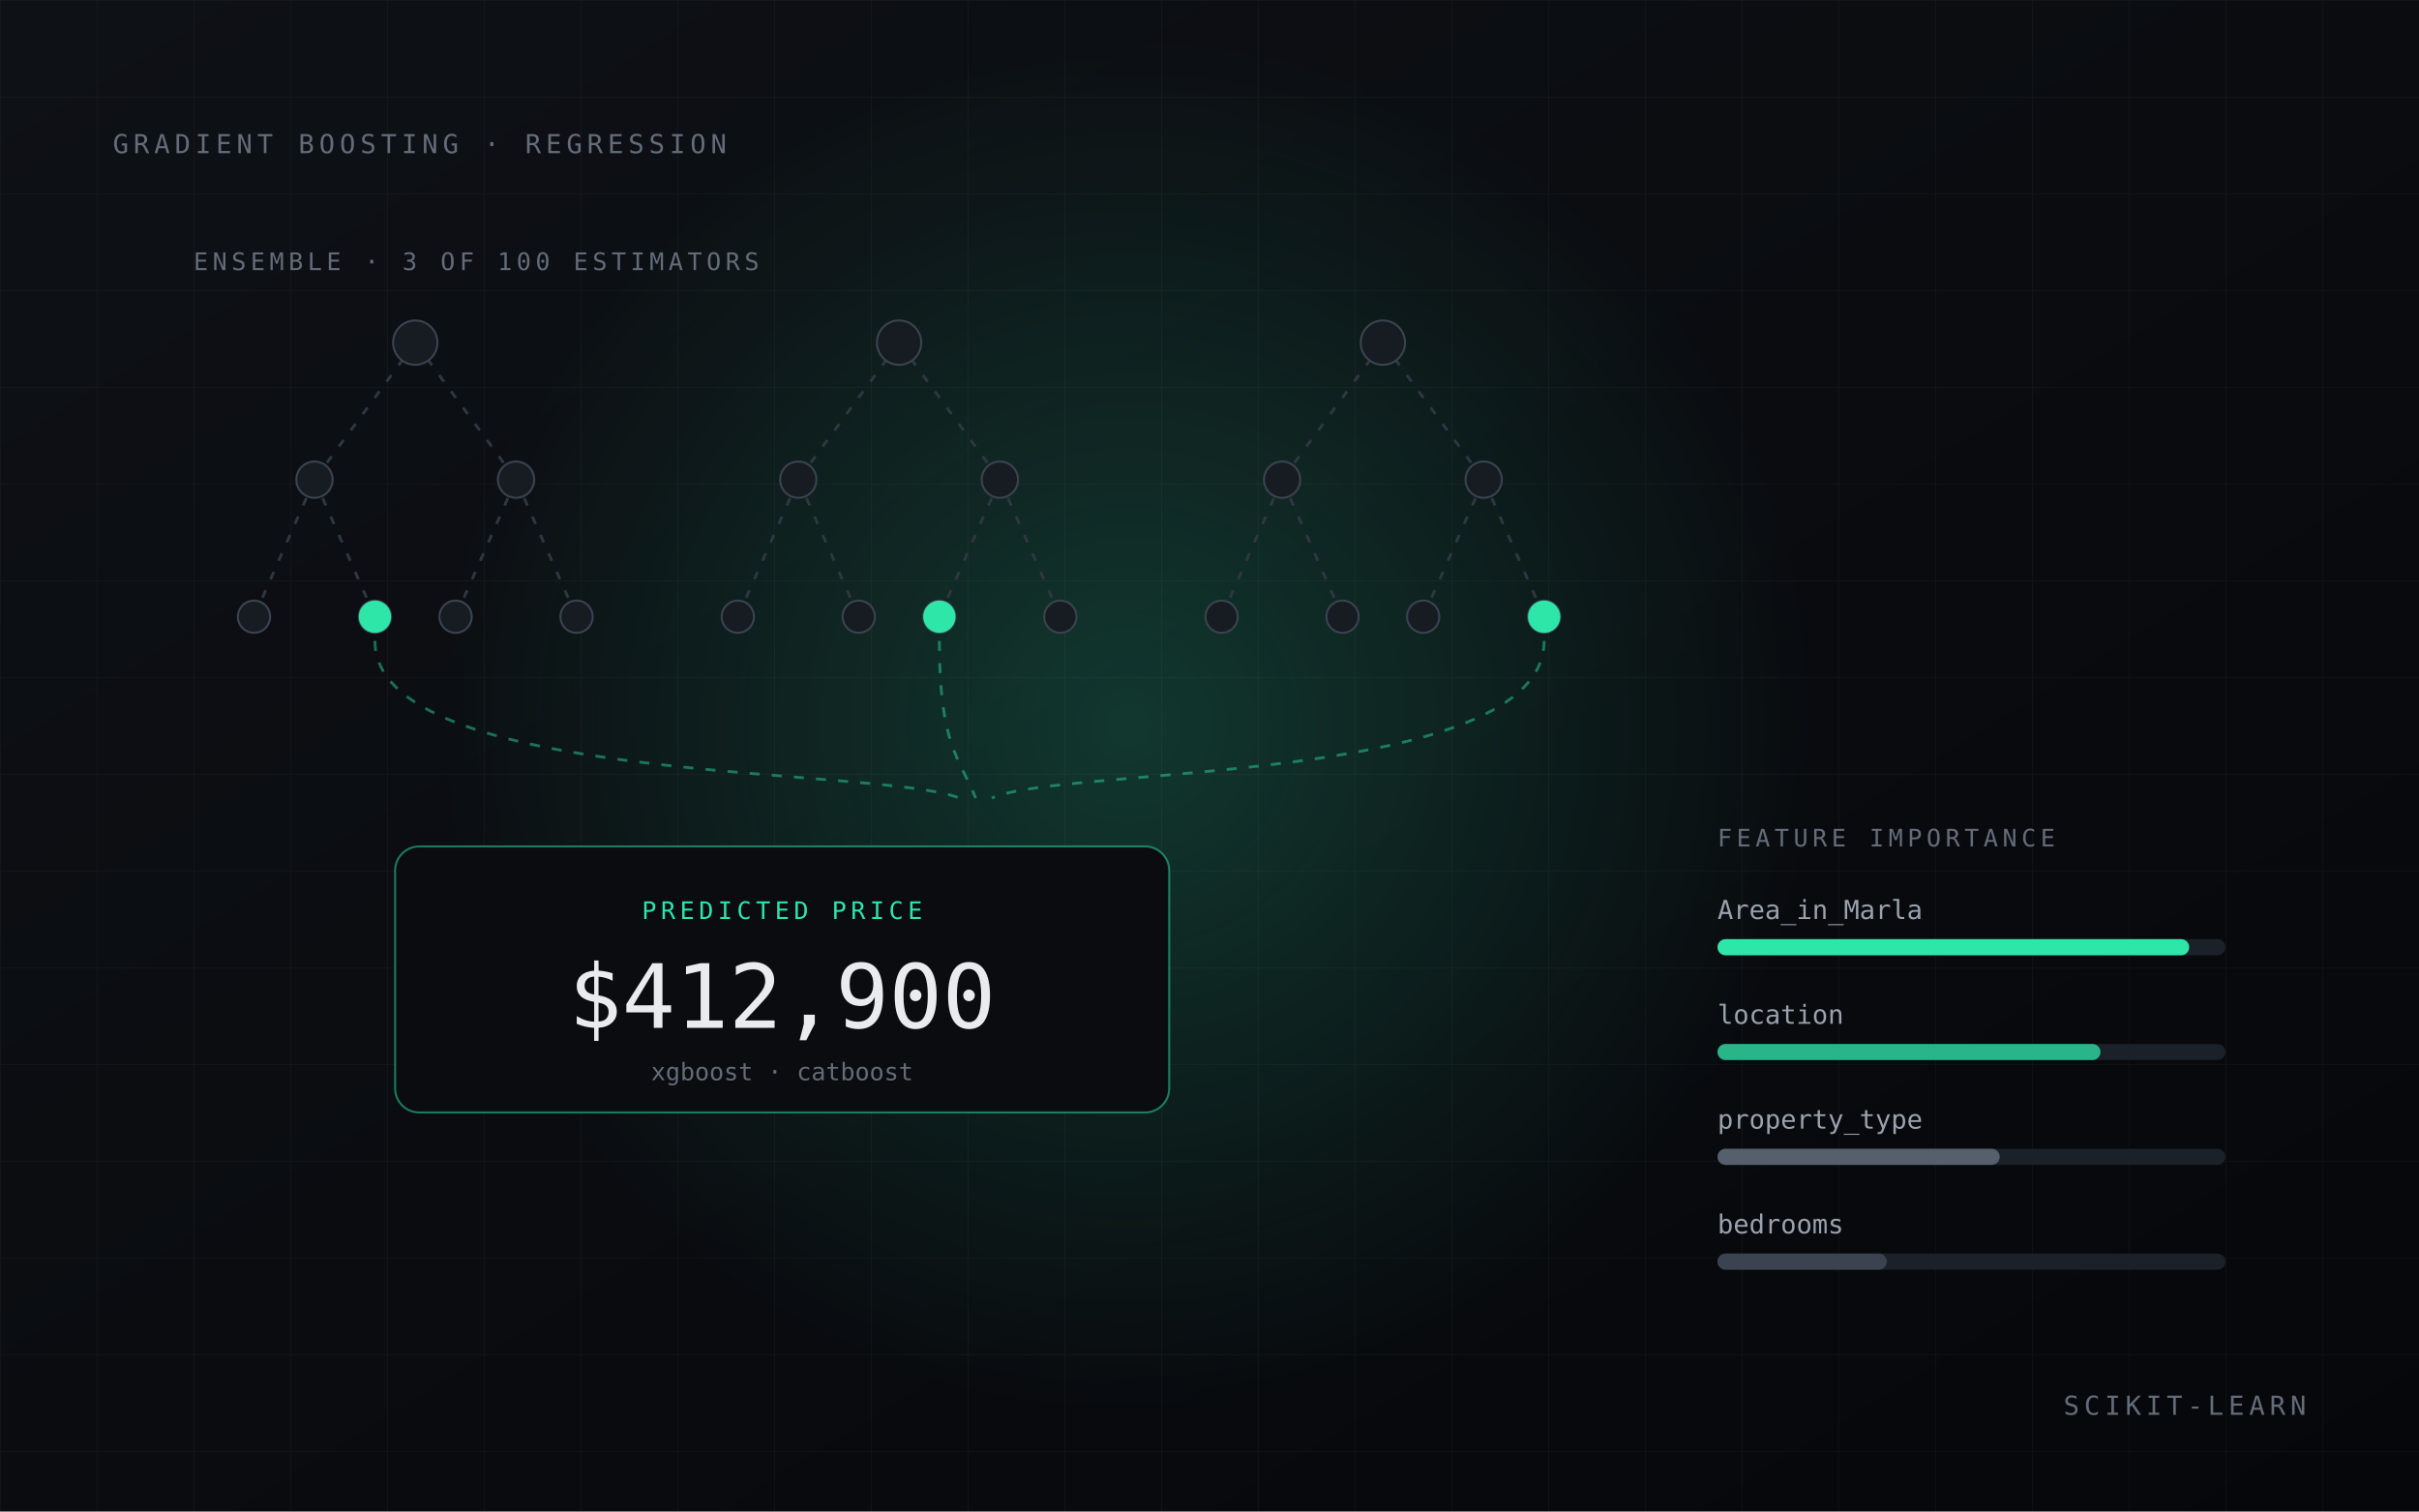
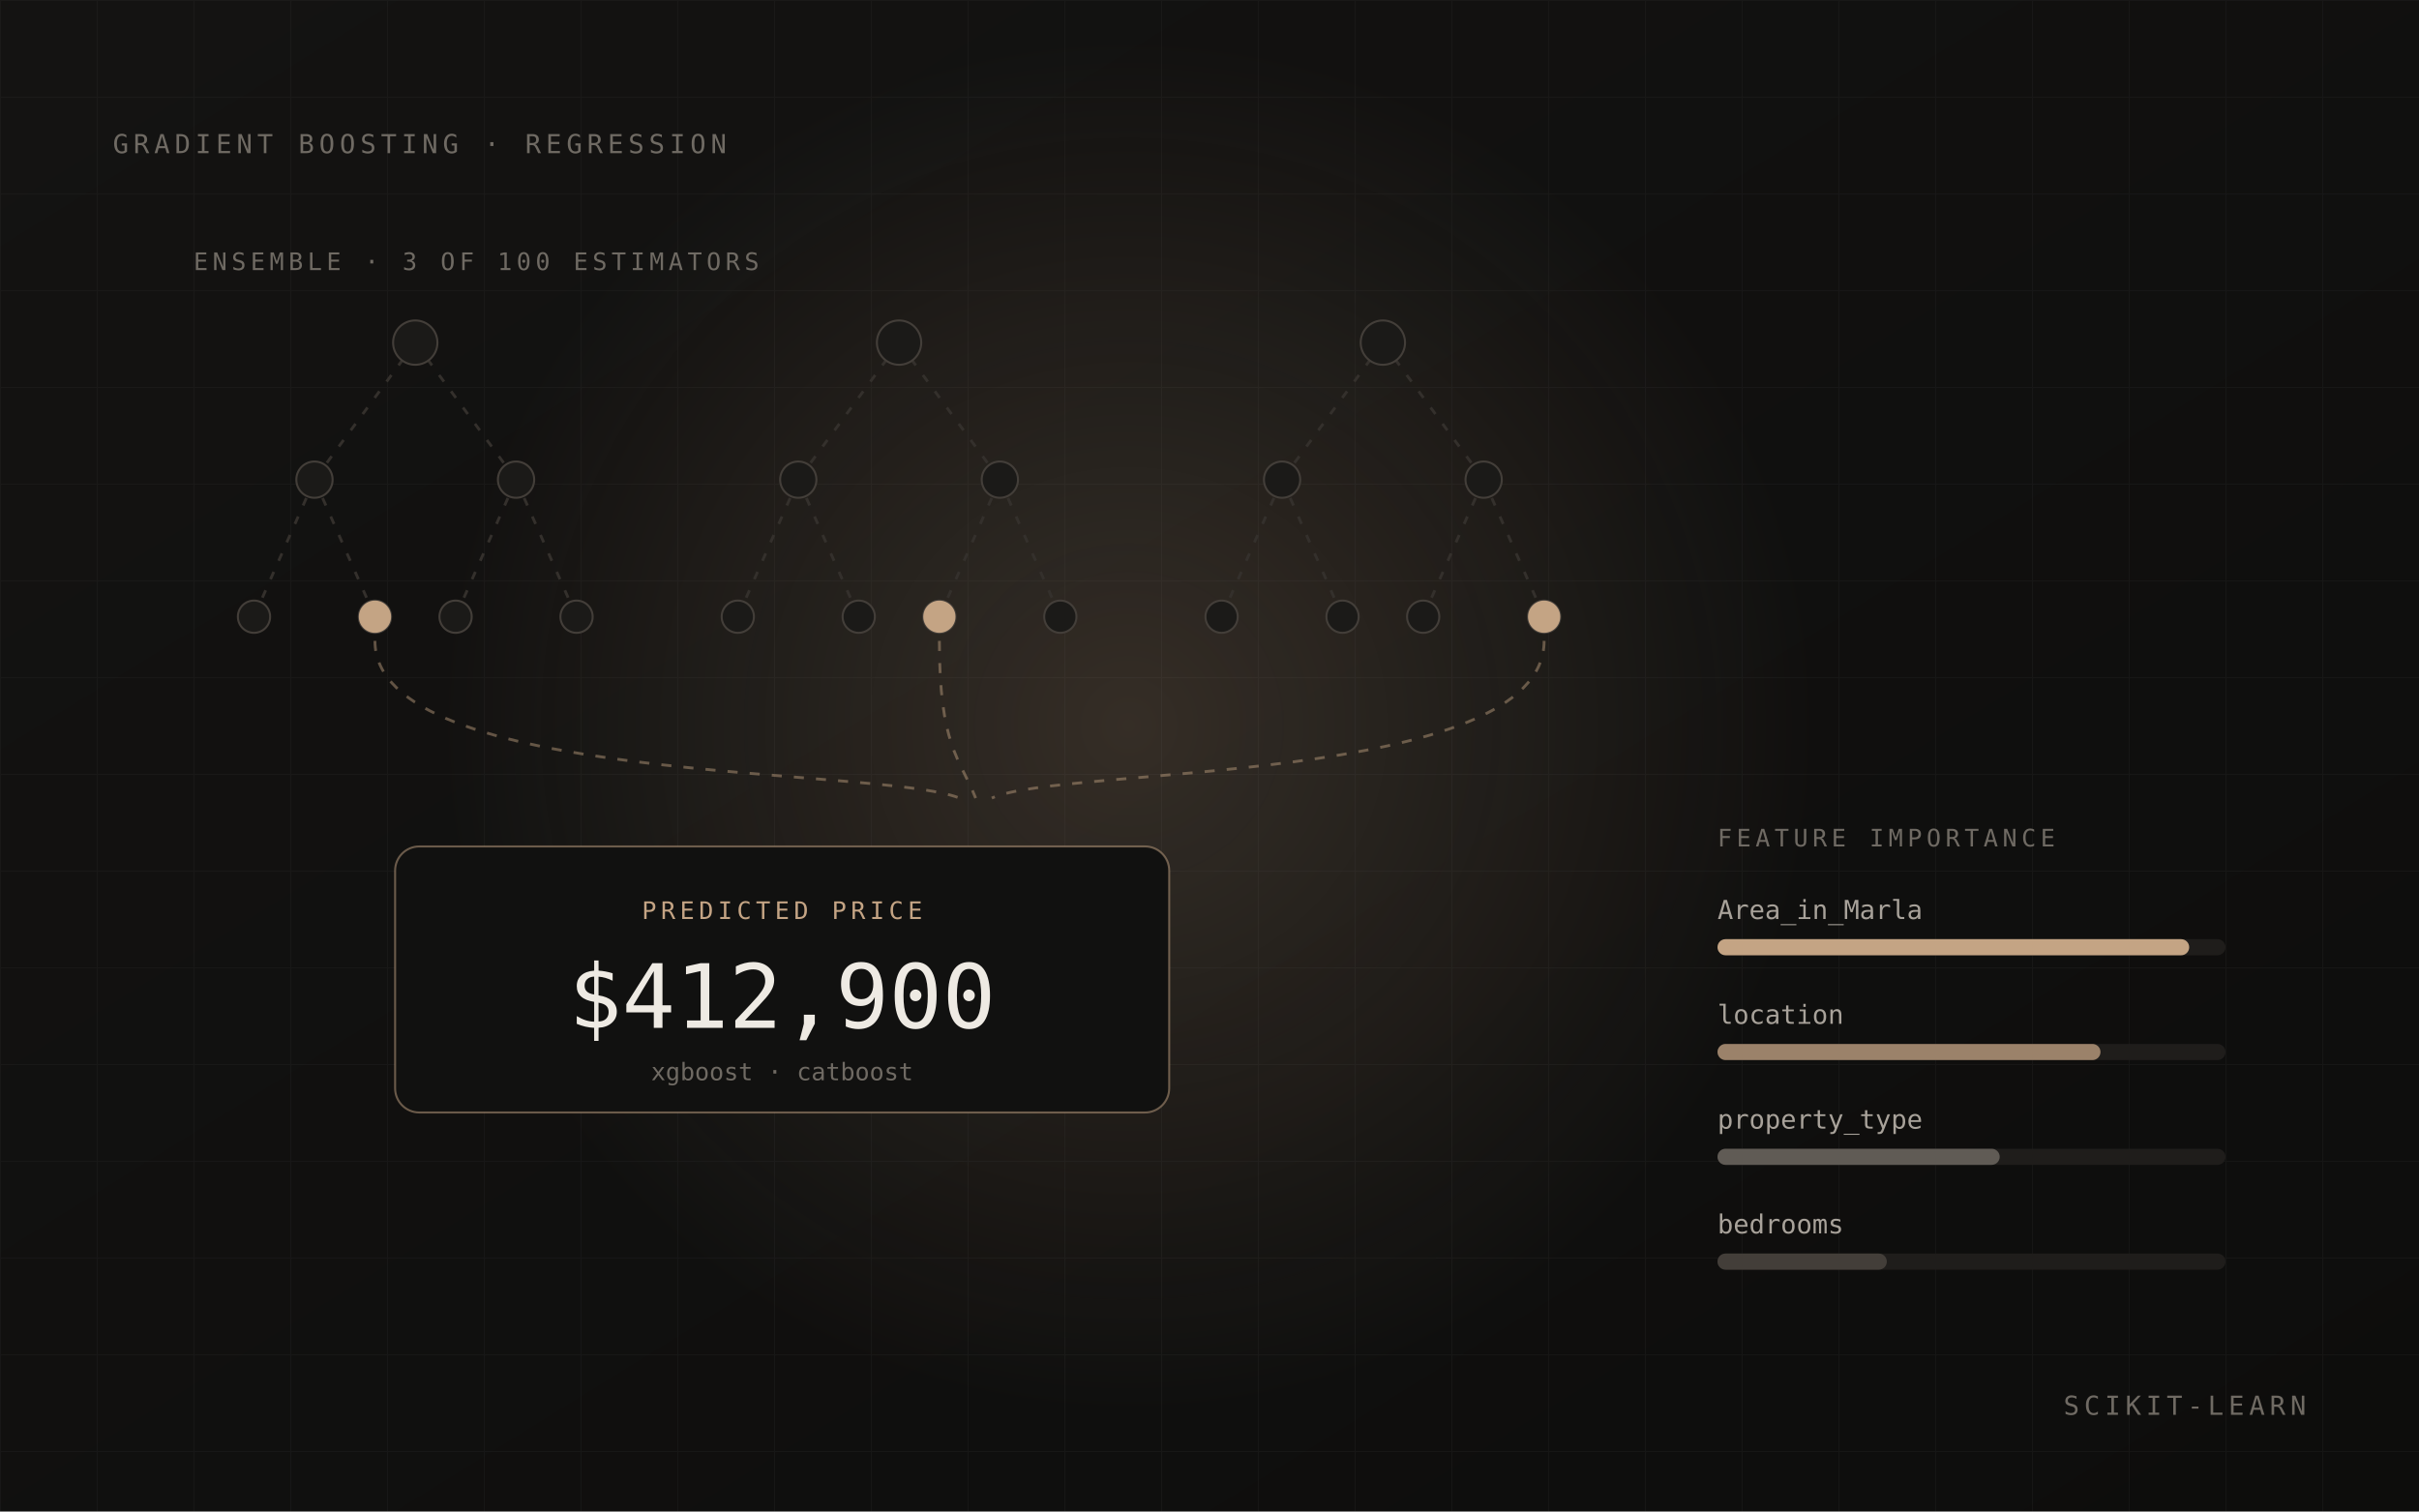
<svg xmlns="http://www.w3.org/2000/svg" viewBox="0 0 1200 750" role="img" aria-label="Ensemble of decision trees producing a price estimate with feature importances">
  <style>
    @keyframes dashflow { to { stroke-dashoffset: -40; } }
    @keyframes pulse { 0%,100% { opacity:.16 } 50% { opacity:.5 } }
    @keyframes blink { 0%,100% { opacity:1 } 50% { opacity:.3 } }
    @keyframes bar { 0%,100% { transform:scaleY(.55) } 50% { transform:scaleY(1) } }
    @keyframes glow { 0%,100% { opacity:.55 } 50% { opacity:1 } }
    @keyframes wk { 0%,100% { opacity:.72 } 50% { opacity:1 } }
    @keyframes ring { 0%,100% { opacity:.45 } 50% { opacity:1 } }
    @keyframes evals { 0%,100% { transform:scaleY(.9) } 50% { transform:scaleY(1.06) } }
    .flow { animation: dashflow 1.5s linear infinite; }
    .flow-slow { animation: dashflow 3s linear infinite; }
    .pulse { animation: pulse 3.6s ease-in-out infinite; }
    .blink { animation: blink 2.2s ease-in-out infinite; }
    .glow { animation: glow 2.8s ease-in-out infinite; }
    .wk { animation: wk 3s ease-in-out infinite; }
    .ring { animation: ring 4.2s ease-in-out infinite; }
    .bar { transform-box: fill-box; transform-origin: center; animation: bar 1.9s ease-in-out infinite; }
    .evalbar { transform-box: fill-box; transform-origin: top center; animation: evals 4.5s ease-in-out infinite; }
    @media (prefers-reduced-motion: reduce) { * { animation: none !important; } }
  </style>
  <defs>
    <linearGradient id="hp-bg" x1="0" y1="0" x2="1" y2="1">
-       <stop offset="0" stop-color="#0E1116" />
-       <stop offset="1" stop-color="#06070A" />
+       <stop offset="0" stop-color="#141312" />
+       <stop offset="1" stop-color="#0D0D0C" />
    </linearGradient>
    <pattern id="hp-grid" width="48" height="48" patternUnits="userSpaceOnUse">
      <path d="M48 0H0V48" fill="none" stroke="#FFFFFF" stroke-opacity=".035" stroke-width="1" />
    </pattern>
    <radialGradient id="hp-glow" cx=".5" cy=".5" r=".5">
-       <stop offset="0" stop-color="#2EE6A8" stop-opacity=".2" />
-       <stop offset="1" stop-color="#2EE6A8" stop-opacity="0" />
+       <stop offset="0" stop-color="#C4A484" stop-opacity=".2" />
+       <stop offset="1" stop-color="#C4A484" stop-opacity="0" />
    </radialGradient>
  </defs>
  <rect width="1200" height="750" fill="url(#hp-bg)" />
  <rect width="1200" height="750" fill="url(#hp-grid)" />
  <circle class="glow" cx="560" cy="360" r="340" fill="url(#hp-glow)" />
  <g transform="translate(96 150)">
-     <text x="0" y="-16" font-family="ui-monospace,'JetBrains Mono',monospace" font-size="12" letter-spacing="2.2" fill="#646C79">ENSEMBLE · 3 OF 100 ESTIMATORS</text>
-     <g stroke="#2F3742" stroke-width="1.4" fill="none" stroke-dasharray="4 6">
+     <text x="0" y="-16" font-family="ui-monospace,'JetBrains Mono',monospace" font-size="12" letter-spacing="2.2" fill="#6F6A63">ENSEMBLE · 3 OF 100 ESTIMATORS</text>
+     <g stroke="#34302C" stroke-width="1.4" fill="none" stroke-dasharray="4 6">
      <g transform="translate(0 0)">
        <path class="flow-slow" d="M110 20 L 60 88 M110 20 L 160 88 M60 88 L 30 156 M60 88 L 90 156 M160 88 L 130 156 M160 88 L 190 156" />
      </g>
      <g transform="translate(240 0)">
        <path class="flow-slow" style="animation-delay:.6s" d="M110 20 L 60 88 M110 20 L 160 88 M60 88 L 30 156 M60 88 L 90 156 M160 88 L 130 156 M160 88 L 190 156" />
      </g>
      <g transform="translate(480 0)">
        <path class="flow-slow" style="animation-delay:1.2s" d="M110 20 L 60 88 M110 20 L 160 88 M60 88 L 30 156 M60 88 L 90 156 M160 88 L 130 156 M160 88 L 190 156" />
      </g>
    </g>
-     <g fill="#171C23" stroke="#3A434F">
+     <g fill="#1B1A18" stroke="#433E39">
      <g>
        <circle cx="110" cy="20" r="11" />
        <circle cx="60" cy="88" r="9" />
        <circle cx="160" cy="88" r="9" />
        <circle cx="30" cy="156" r="8" />
        <circle cx="90" cy="156" r="8" />
        <circle cx="130" cy="156" r="8" />
        <circle cx="190" cy="156" r="8" />
      </g>
      <g transform="translate(240 0)">
        <circle cx="110" cy="20" r="11" />
        <circle cx="60" cy="88" r="9" />
        <circle cx="160" cy="88" r="9" />
        <circle cx="30" cy="156" r="8" />
        <circle cx="90" cy="156" r="8" />
        <circle cx="130" cy="156" r="8" />
        <circle cx="190" cy="156" r="8" />
      </g>
      <g transform="translate(480 0)">
        <circle cx="110" cy="20" r="11" />
        <circle cx="60" cy="88" r="9" />
        <circle cx="160" cy="88" r="9" />
        <circle cx="30" cy="156" r="8" />
        <circle cx="90" cy="156" r="8" />
        <circle cx="130" cy="156" r="8" />
        <circle cx="190" cy="156" r="8" />
      </g>
    </g>
-     <g fill="#2EE6A8">
+     <g fill="#C4A484">
      <circle class="blink" cx="90" cy="156" r="8" />
      <circle class="blink" style="animation-delay:.4s" cx="370" cy="156" r="8" />
      <circle class="blink" style="animation-delay:.8s" cx="670" cy="156" r="8" />
    </g>
-     <g class="flow" stroke="#2EE6A8" stroke-opacity=".45" stroke-width="1.4" stroke-dasharray="5 6" fill="none">
+     <g class="flow" stroke="#C4A484" stroke-opacity=".45" stroke-width="1.4" stroke-dasharray="5 6" fill="none">
      <path d="M90 168 C 90 240, 340 230, 380 246" />
      <path d="M370 168 C 370 220, 380 226, 388 246" />
      <path d="M670 168 C 670 240, 430 230, 396 246" />
    </g>
  </g>
  <g transform="translate(388 420)" font-family="ui-monospace,'JetBrains Mono',monospace">
-     <rect class="glow" x="-192" y="0" width="384" height="132" rx="12" fill="#0A0C10" stroke="#2EE6A8" stroke-opacity=".5" />
-     <text x="0" y="36" text-anchor="middle" font-size="12" letter-spacing="2.2" fill="#2EE6A8">PREDICTED PRICE</text>
-     <text x="0" y="90" text-anchor="middle" font-size="44" fill="#E9EBEE">$412,900</text>
-     <text x="0" y="116" text-anchor="middle" font-size="12" fill="#646C79">xgboost · catboost</text>
+     <rect class="glow" x="-192" y="0" width="384" height="132" rx="12" fill="#111110" stroke="#C4A484" stroke-opacity=".5" />
+     <text x="0" y="36" text-anchor="middle" font-size="12" letter-spacing="2.2" fill="#C4A484">PREDICTED PRICE</text>
+     <text x="0" y="90" text-anchor="middle" font-size="44" fill="#EEEAE3">$412,900</text>
+     <text x="0" y="116" text-anchor="middle" font-size="12" fill="#6F6A63">xgboost · catboost</text>
  </g>
  <g transform="translate(852 420)" font-family="ui-monospace,'JetBrains Mono',monospace">
-     <text x="0" y="0" font-size="12" letter-spacing="2.2" fill="#646C79">FEATURE IMPORTANCE</text>
+     <text x="0" y="0" font-size="12" letter-spacing="2.2" fill="#6F6A63">FEATURE IMPORTANCE</text>
    <g font-size="13">
-       <text x="0" y="36" fill="#9AA2AE">Area_in_Marla</text>
-       <rect x="0" y="46" width="252" height="8" rx="4" fill="#1B2129" />
-       <rect class="bar" style="animation-delay:0.00s" x="0" y="46" width="234" height="8" rx="4" fill="#2EE6A8" />
-       <text x="0" y="88" fill="#9AA2AE">location</text>
-       <rect x="0" y="98" width="252" height="8" rx="4" fill="#1B2129" />
-       <rect class="bar" style="animation-delay:0.09s" x="0" y="98" width="190" height="8" rx="4" fill="#2EE6A8" fill-opacity=".75" />
-       <text x="0" y="140" fill="#9AA2AE">property_type</text>
-       <rect x="0" y="150" width="252" height="8" rx="4" fill="#1B2129" />
-       <rect class="bar" style="animation-delay:0.18s" x="0" y="150" width="140" height="8" rx="4" fill="#565F6C" />
-       <text x="0" y="192" fill="#9AA2AE">bedrooms</text>
-       <rect x="0" y="202" width="252" height="8" rx="4" fill="#1B2129" />
-       <rect class="bar" style="animation-delay:0.27s" x="0" y="202" width="84" height="8" rx="4" fill="#3A434F" />
+       <text x="0" y="36" fill="#A8A29A">Area_in_Marla</text>
+       <rect x="0" y="46" width="252" height="8" rx="4" fill="#1F1D1B" />
+       <rect class="bar" style="animation-delay:0.00s" x="0" y="46" width="234" height="8" rx="4" fill="#C4A484" />
+       <text x="0" y="88" fill="#A8A29A">location</text>
+       <rect x="0" y="98" width="252" height="8" rx="4" fill="#1F1D1B" />
+       <rect class="bar" style="animation-delay:0.09s" x="0" y="98" width="190" height="8" rx="4" fill="#C4A484" fill-opacity=".75" />
+       <text x="0" y="140" fill="#A8A29A">property_type</text>
+       <rect x="0" y="150" width="252" height="8" rx="4" fill="#1F1D1B" />
+       <rect class="bar" style="animation-delay:0.18s" x="0" y="150" width="140" height="8" rx="4" fill="#605B55" />
+       <text x="0" y="192" fill="#A8A29A">bedrooms</text>
+       <rect x="0" y="202" width="252" height="8" rx="4" fill="#1F1D1B" />
+       <rect class="bar" style="animation-delay:0.27s" x="0" y="202" width="84" height="8" rx="4" fill="#433E39" />
    </g>
  </g>
-   <g font-family="ui-monospace,'JetBrains Mono',monospace" font-size="13" letter-spacing="2.4" fill="#646C79">
+   <g font-family="ui-monospace,'JetBrains Mono',monospace" font-size="13" letter-spacing="2.4" fill="#6F6A63">
    <text x="56" y="76">GRADIENT BOOSTING · REGRESSION</text>
    <text x="1144" y="702" text-anchor="end">SCIKIT-LEARN</text>
  </g>
</svg>
